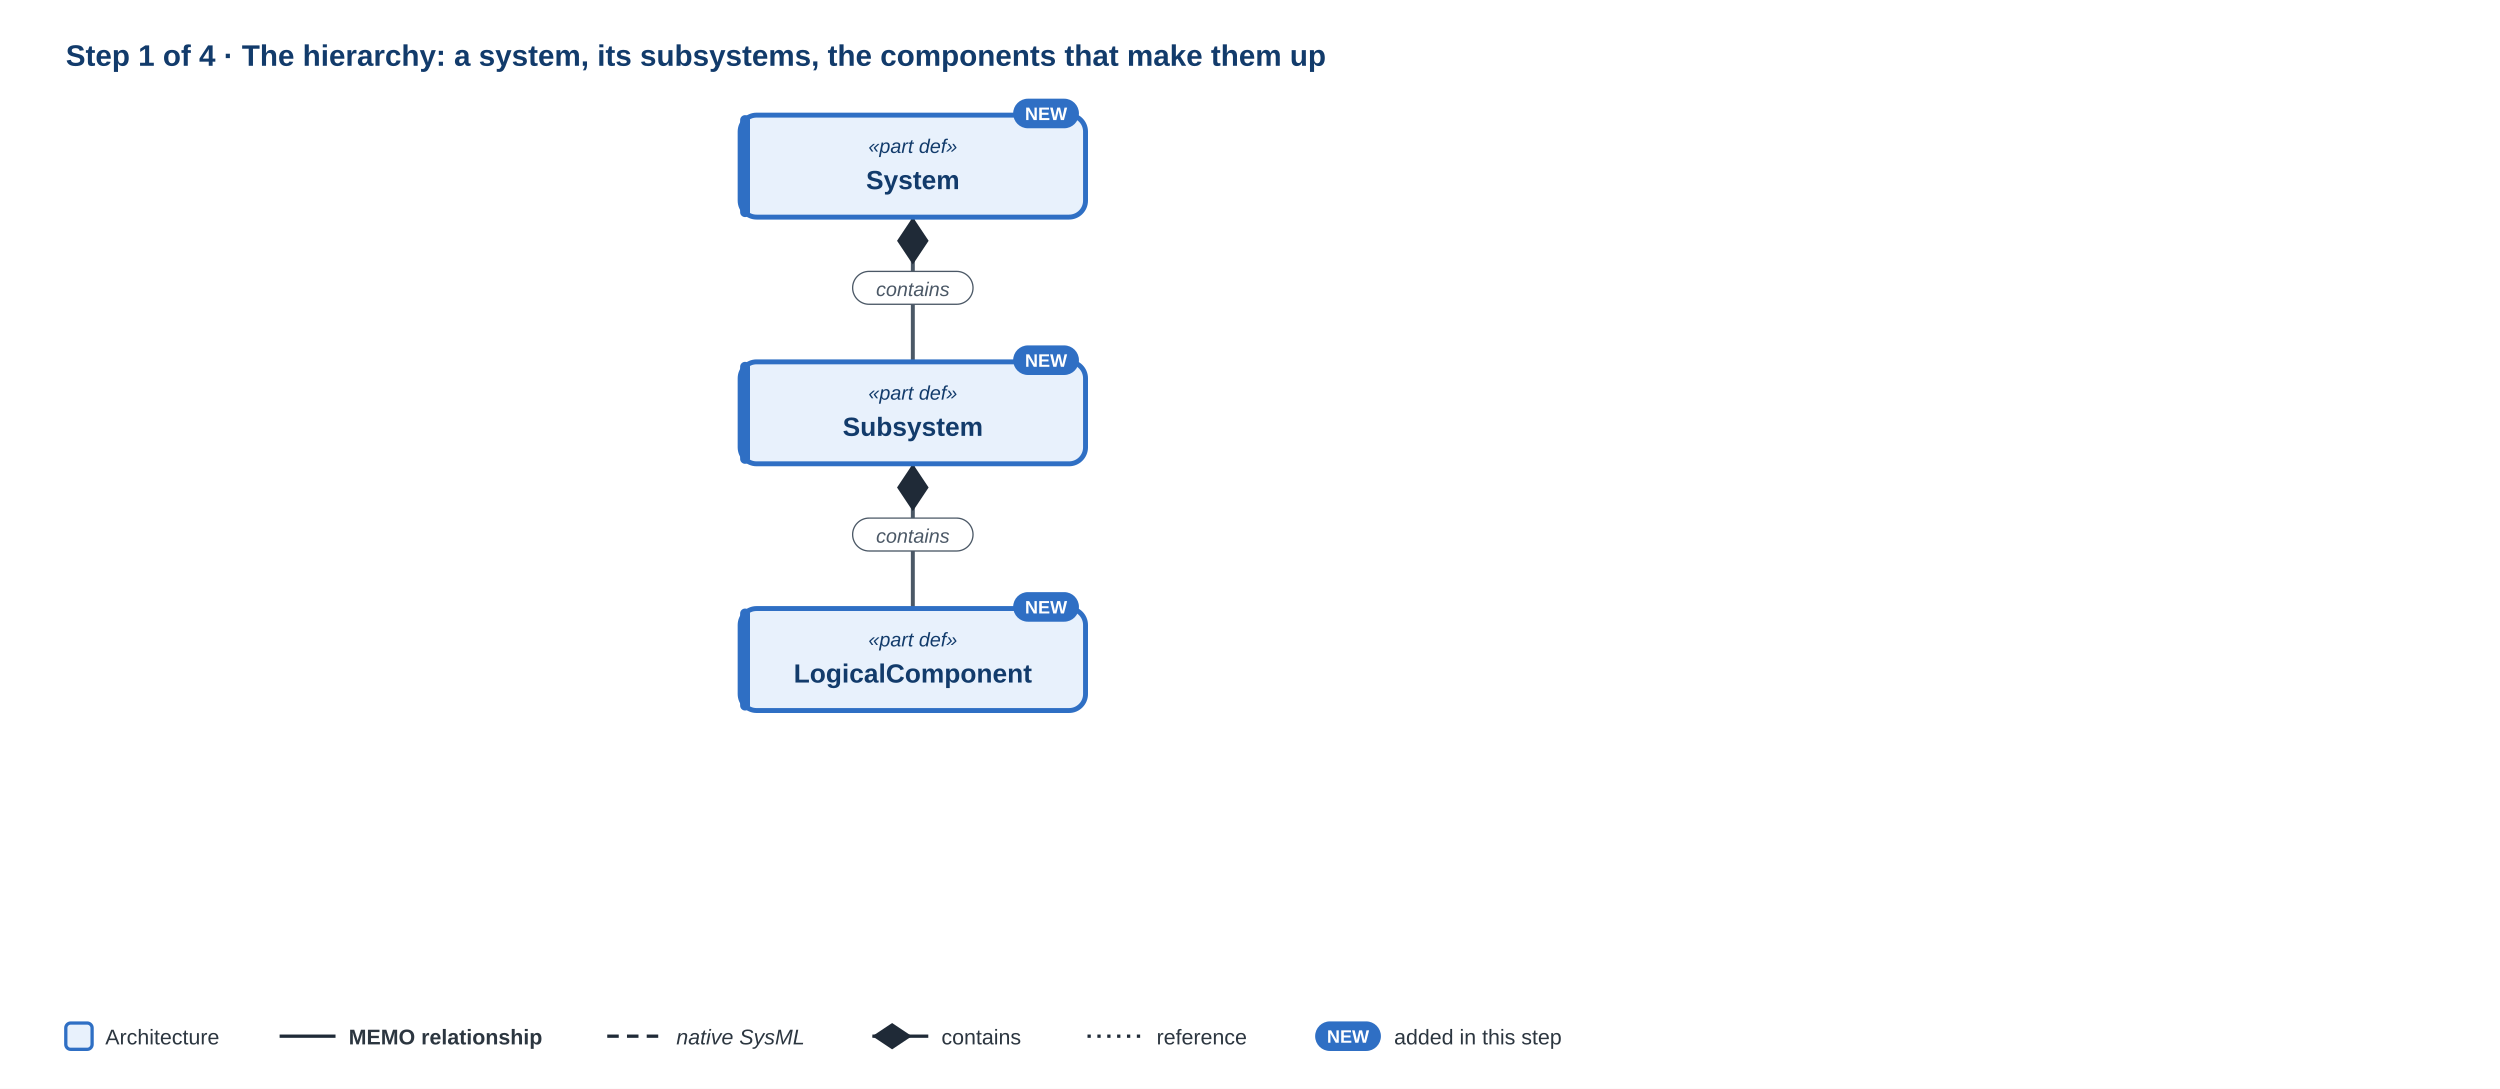
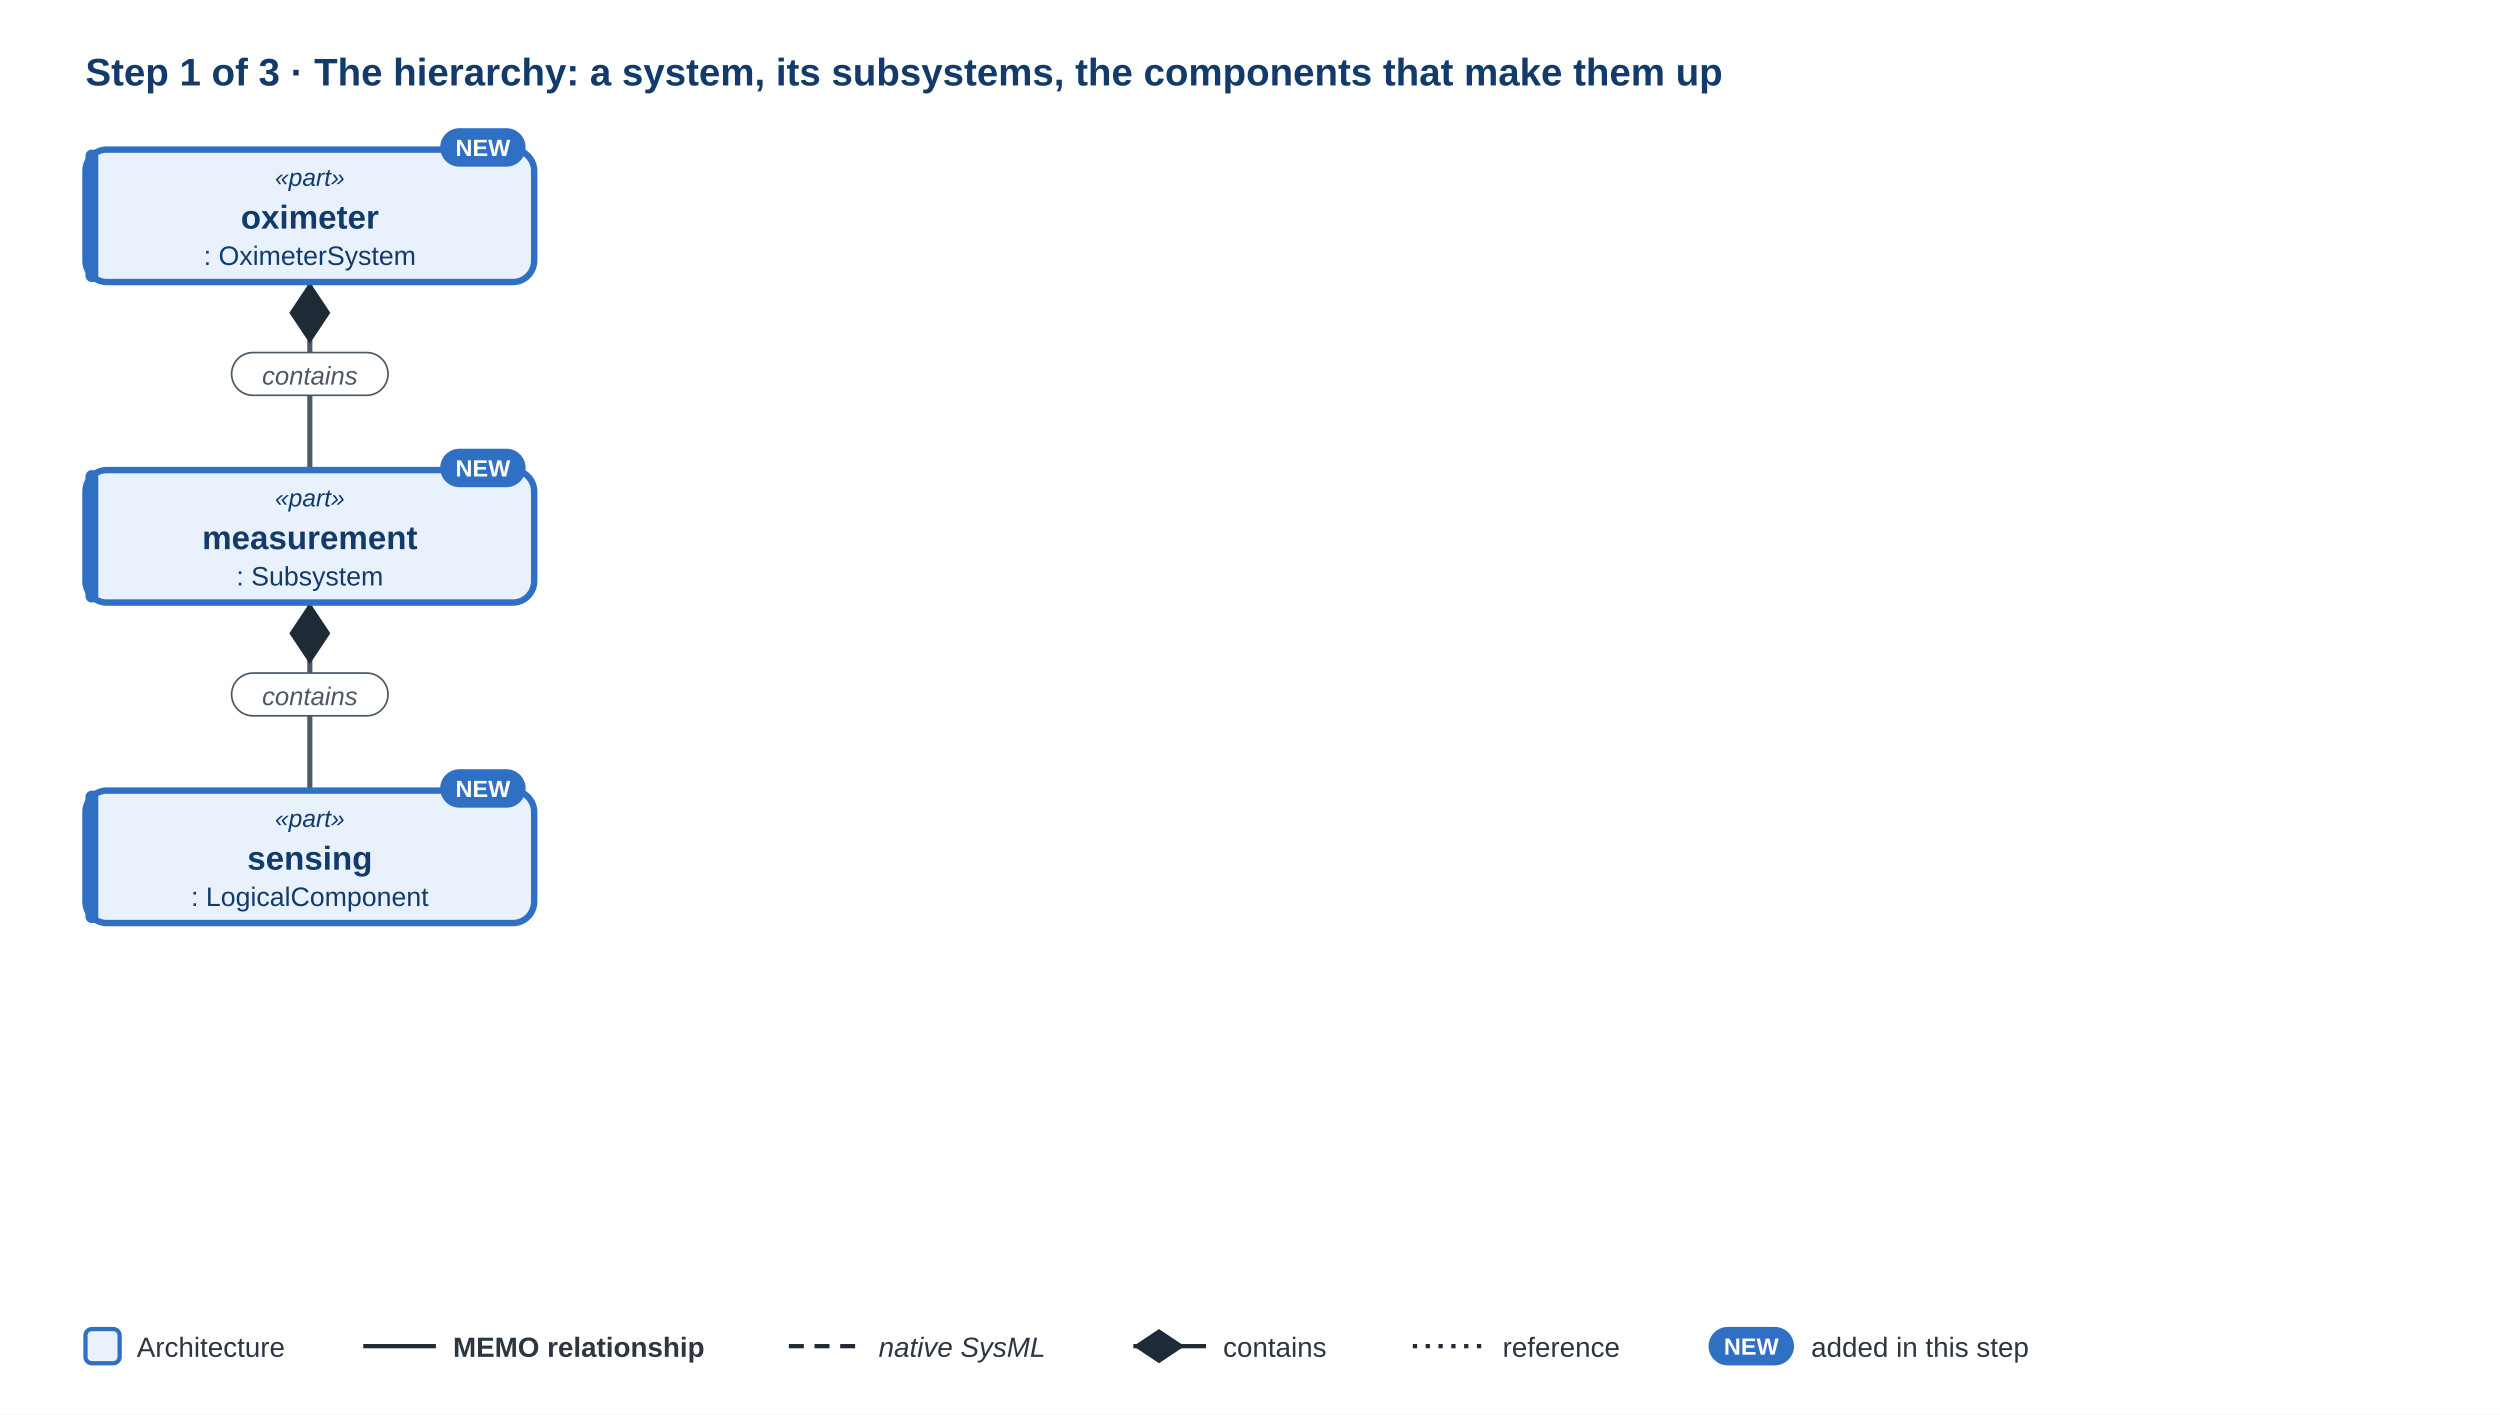
- <svg xmlns="http://www.w3.org/2000/svg" viewBox="0 0 1520 662" width="1520" height="662" font-family="Nunito, 'Segoe UI', Arial, sans-serif" role="img" aria-label="Logical layer, step 1: The hierarchy: a system, its subsystems, the components that make them up">
+ <svg xmlns="http://www.w3.org/2000/svg" viewBox="0 0 1170 662" width="1170" height="662" font-family="Nunito, 'Segoe UI', Arial, sans-serif" role="img" aria-label="Logical layer, step 1: The hierarchy: a system, its subsystems, the components that make them up">
  <defs>
    <marker id="arrow" viewBox="0 0 10 10" refX="9" refY="5" markerWidth="9" markerHeight="9" orient="auto-start-reverse">
      <path d="M0,0 L10,5 L0,10 z" fill="#1f2a37" />
    </marker>
    <marker id="diamond" viewBox="0 0 14 10" refX="13" refY="5" markerWidth="14" markerHeight="10" orient="auto-start-reverse">
      <path d="M1,5 L7,1 L13,5 L7,9 z" fill="#1f2a37" />
    </marker>
  </defs>
  <rect width="100%" height="100%" fill="#ffffff" />
-   <text x="40" y="40" font-size="18" font-weight="800" fill="#123b6b">Step 1 of 4 · The hierarchy: a system, its subsystems, the components that make them up</text>
+   <text x="40" y="40" font-size="18" font-weight="800" fill="#123b6b">Step 1 of 3 · The hierarchy: a system, its subsystems, the components that make them up</text>
  <g opacity="1">
-     <line x1="555" y1="132" x2="555" y2="220" stroke="#4b5866" stroke-width="2.4" marker-start="url(#diamond)" />
-     <rect x="518.4" y="165" width="73.2" height="20" rx="10" fill="#ffffff" stroke="#4b5866" stroke-width="0.8" />
-     <text x="555" y="180" text-anchor="middle" font-size="12" font-style="italic" fill="#4b5866">contains</text>
+     <line x1="145" y1="132" x2="145" y2="220" stroke="#4b5866" stroke-width="2.4" marker-start="url(#diamond)" />
+     <rect x="108.4" y="165" width="73.2" height="20" rx="10" fill="#ffffff" stroke="#4b5866" stroke-width="0.8" />
+     <text x="145" y="180" text-anchor="middle" font-size="12" font-style="italic" fill="#4b5866">contains</text>
  </g>
  <g opacity="1">
-     <line x1="555" y1="282" x2="555" y2="370" stroke="#4b5866" stroke-width="2.4" marker-start="url(#diamond)" />
-     <rect x="518.4" y="315" width="73.2" height="20" rx="10" fill="#ffffff" stroke="#4b5866" stroke-width="0.8" />
-     <text x="555" y="330" text-anchor="middle" font-size="12" font-style="italic" fill="#4b5866">contains</text>
+     <line x1="145" y1="282" x2="145" y2="370" stroke="#4b5866" stroke-width="2.4" marker-start="url(#diamond)" />
+     <rect x="108.4" y="315" width="73.2" height="20" rx="10" fill="#ffffff" stroke="#4b5866" stroke-width="0.8" />
+     <text x="145" y="330" text-anchor="middle" font-size="12" font-style="italic" fill="#4b5866">contains</text>
  </g>
  <g opacity="1">
-     <rect x="450" y="70" width="210" height="62" rx="10" fill="#e8f1fc" stroke="#2f6fc4" stroke-width="3" />
-     <rect x="450" y="70" width="6" height="62" rx="3" fill="#2f6fc4" />
-     <text x="555" y="93" text-anchor="middle" font-size="12" fill="#123b6b" font-style="italic">«part def»</text>
-     <text x="555" y="115" text-anchor="middle" font-size="16" font-weight="700" fill="#123b6b">System</text>
-     <rect x="616" y="60" width="40" height="18" rx="9" fill="#2f6fc4" />
-     <text x="636" y="73" text-anchor="middle" font-size="11" font-weight="700" fill="#ffffff">NEW</text>
+     <rect x="40" y="70" width="210" height="62" rx="10" fill="#e8f1fc" stroke="#2f6fc4" stroke-width="3" />
+     <rect x="40" y="70" width="6" height="62" rx="3" fill="#2f6fc4" />
+     <text x="145" y="87" text-anchor="middle" font-size="11.5" fill="#123b6b" font-style="italic">«part»</text>
+     <text x="145" y="107" text-anchor="middle" font-size="15.5" font-weight="700" fill="#123b6b">oximeter</text>
+     <text x="145" y="124" text-anchor="middle" font-size="12.5" fill="#123b6b">: OximeterSystem</text>
+     <rect x="206" y="60" width="40" height="18" rx="9" fill="#2f6fc4" />
+     <text x="226" y="73" text-anchor="middle" font-size="11" font-weight="700" fill="#ffffff">NEW</text>
  </g>
  <g opacity="1">
-     <rect x="450" y="220" width="210" height="62" rx="10" fill="#e8f1fc" stroke="#2f6fc4" stroke-width="3" />
-     <rect x="450" y="220" width="6" height="62" rx="3" fill="#2f6fc4" />
-     <text x="555" y="243" text-anchor="middle" font-size="12" fill="#123b6b" font-style="italic">«part def»</text>
-     <text x="555" y="265" text-anchor="middle" font-size="16" font-weight="700" fill="#123b6b">Subsystem</text>
-     <rect x="616" y="210" width="40" height="18" rx="9" fill="#2f6fc4" />
-     <text x="636" y="223" text-anchor="middle" font-size="11" font-weight="700" fill="#ffffff">NEW</text>
+     <rect x="40" y="220" width="210" height="62" rx="10" fill="#e8f1fc" stroke="#2f6fc4" stroke-width="3" />
+     <rect x="40" y="220" width="6" height="62" rx="3" fill="#2f6fc4" />
+     <text x="145" y="237" text-anchor="middle" font-size="11.5" fill="#123b6b" font-style="italic">«part»</text>
+     <text x="145" y="257" text-anchor="middle" font-size="15.5" font-weight="700" fill="#123b6b">measurement</text>
+     <text x="145" y="274" text-anchor="middle" font-size="12.5" fill="#123b6b">: Subsystem</text>
+     <rect x="206" y="210" width="40" height="18" rx="9" fill="#2f6fc4" />
+     <text x="226" y="223" text-anchor="middle" font-size="11" font-weight="700" fill="#ffffff">NEW</text>
  </g>
  <g opacity="1">
-     <rect x="450" y="370" width="210" height="62" rx="10" fill="#e8f1fc" stroke="#2f6fc4" stroke-width="3" />
-     <rect x="450" y="370" width="6" height="62" rx="3" fill="#2f6fc4" />
-     <text x="555" y="393" text-anchor="middle" font-size="12" fill="#123b6b" font-style="italic">«part def»</text>
-     <text x="555" y="415" text-anchor="middle" font-size="16" font-weight="700" fill="#123b6b">LogicalComponent</text>
-     <rect x="616" y="360" width="40" height="18" rx="9" fill="#2f6fc4" />
-     <text x="636" y="373" text-anchor="middle" font-size="11" font-weight="700" fill="#ffffff">NEW</text>
+     <rect x="40" y="370" width="210" height="62" rx="10" fill="#e8f1fc" stroke="#2f6fc4" stroke-width="3" />
+     <rect x="40" y="370" width="6" height="62" rx="3" fill="#2f6fc4" />
+     <text x="145" y="387" text-anchor="middle" font-size="11.5" fill="#123b6b" font-style="italic">«part»</text>
+     <text x="145" y="407" text-anchor="middle" font-size="15.5" font-weight="700" fill="#123b6b">sensing</text>
+     <text x="145" y="424" text-anchor="middle" font-size="12.5" fill="#123b6b">: LogicalComponent</text>
+     <rect x="206" y="360" width="40" height="18" rx="9" fill="#2f6fc4" />
+     <text x="226" y="373" text-anchor="middle" font-size="11" font-weight="700" fill="#ffffff">NEW</text>
  </g>
  <rect x="40" y="622" width="16" height="16" rx="3" fill="#e8f1fc" stroke="#2f6fc4" stroke-width="2" />
  <text x="64" y="635" font-size="13" fill="#2c3640">Architecture</text>
  <line x1="170" y1="630" x2="204" y2="630" stroke="#1f2a37" stroke-width="2" />
  <text x="212" y="635" font-size="13" fill="#2c3640">
    <tspan font-weight="700">MEMO relationship</tspan>
  </text>
  <line x1="369.2" y1="630" x2="403.2" y2="630" stroke="#1f2a37" stroke-width="2" stroke-dasharray="7 5" />
  <text x="411.2" y="635" font-size="13" fill="#2c3640">
    <tspan font-style="italic">native SysML</tspan>
  </text>
  <line x1="530.4" y1="630" x2="564.4" y2="630" stroke="#1f2a37" stroke-width="2" marker-start="url(#diamond)" />
  <text x="572.4" y="635" font-size="13" fill="#2c3640">contains</text>
  <line x1="661.2" y1="630" x2="695.2" y2="630" stroke="#1f2a37" stroke-width="2" stroke-dasharray="2 4" />
  <text x="703.2" y="635" font-size="13" fill="#2c3640">reference</text>
  <rect x="799.6" y="621" width="40" height="18" rx="9" fill="#2f6fc4" />
  <text x="819.6" y="634" text-anchor="middle" font-size="11" font-weight="700" fill="#ffffff">NEW</text>
  <text x="847.6" y="635" font-size="13" fill="#2c3640">added in this step</text>
</svg>
